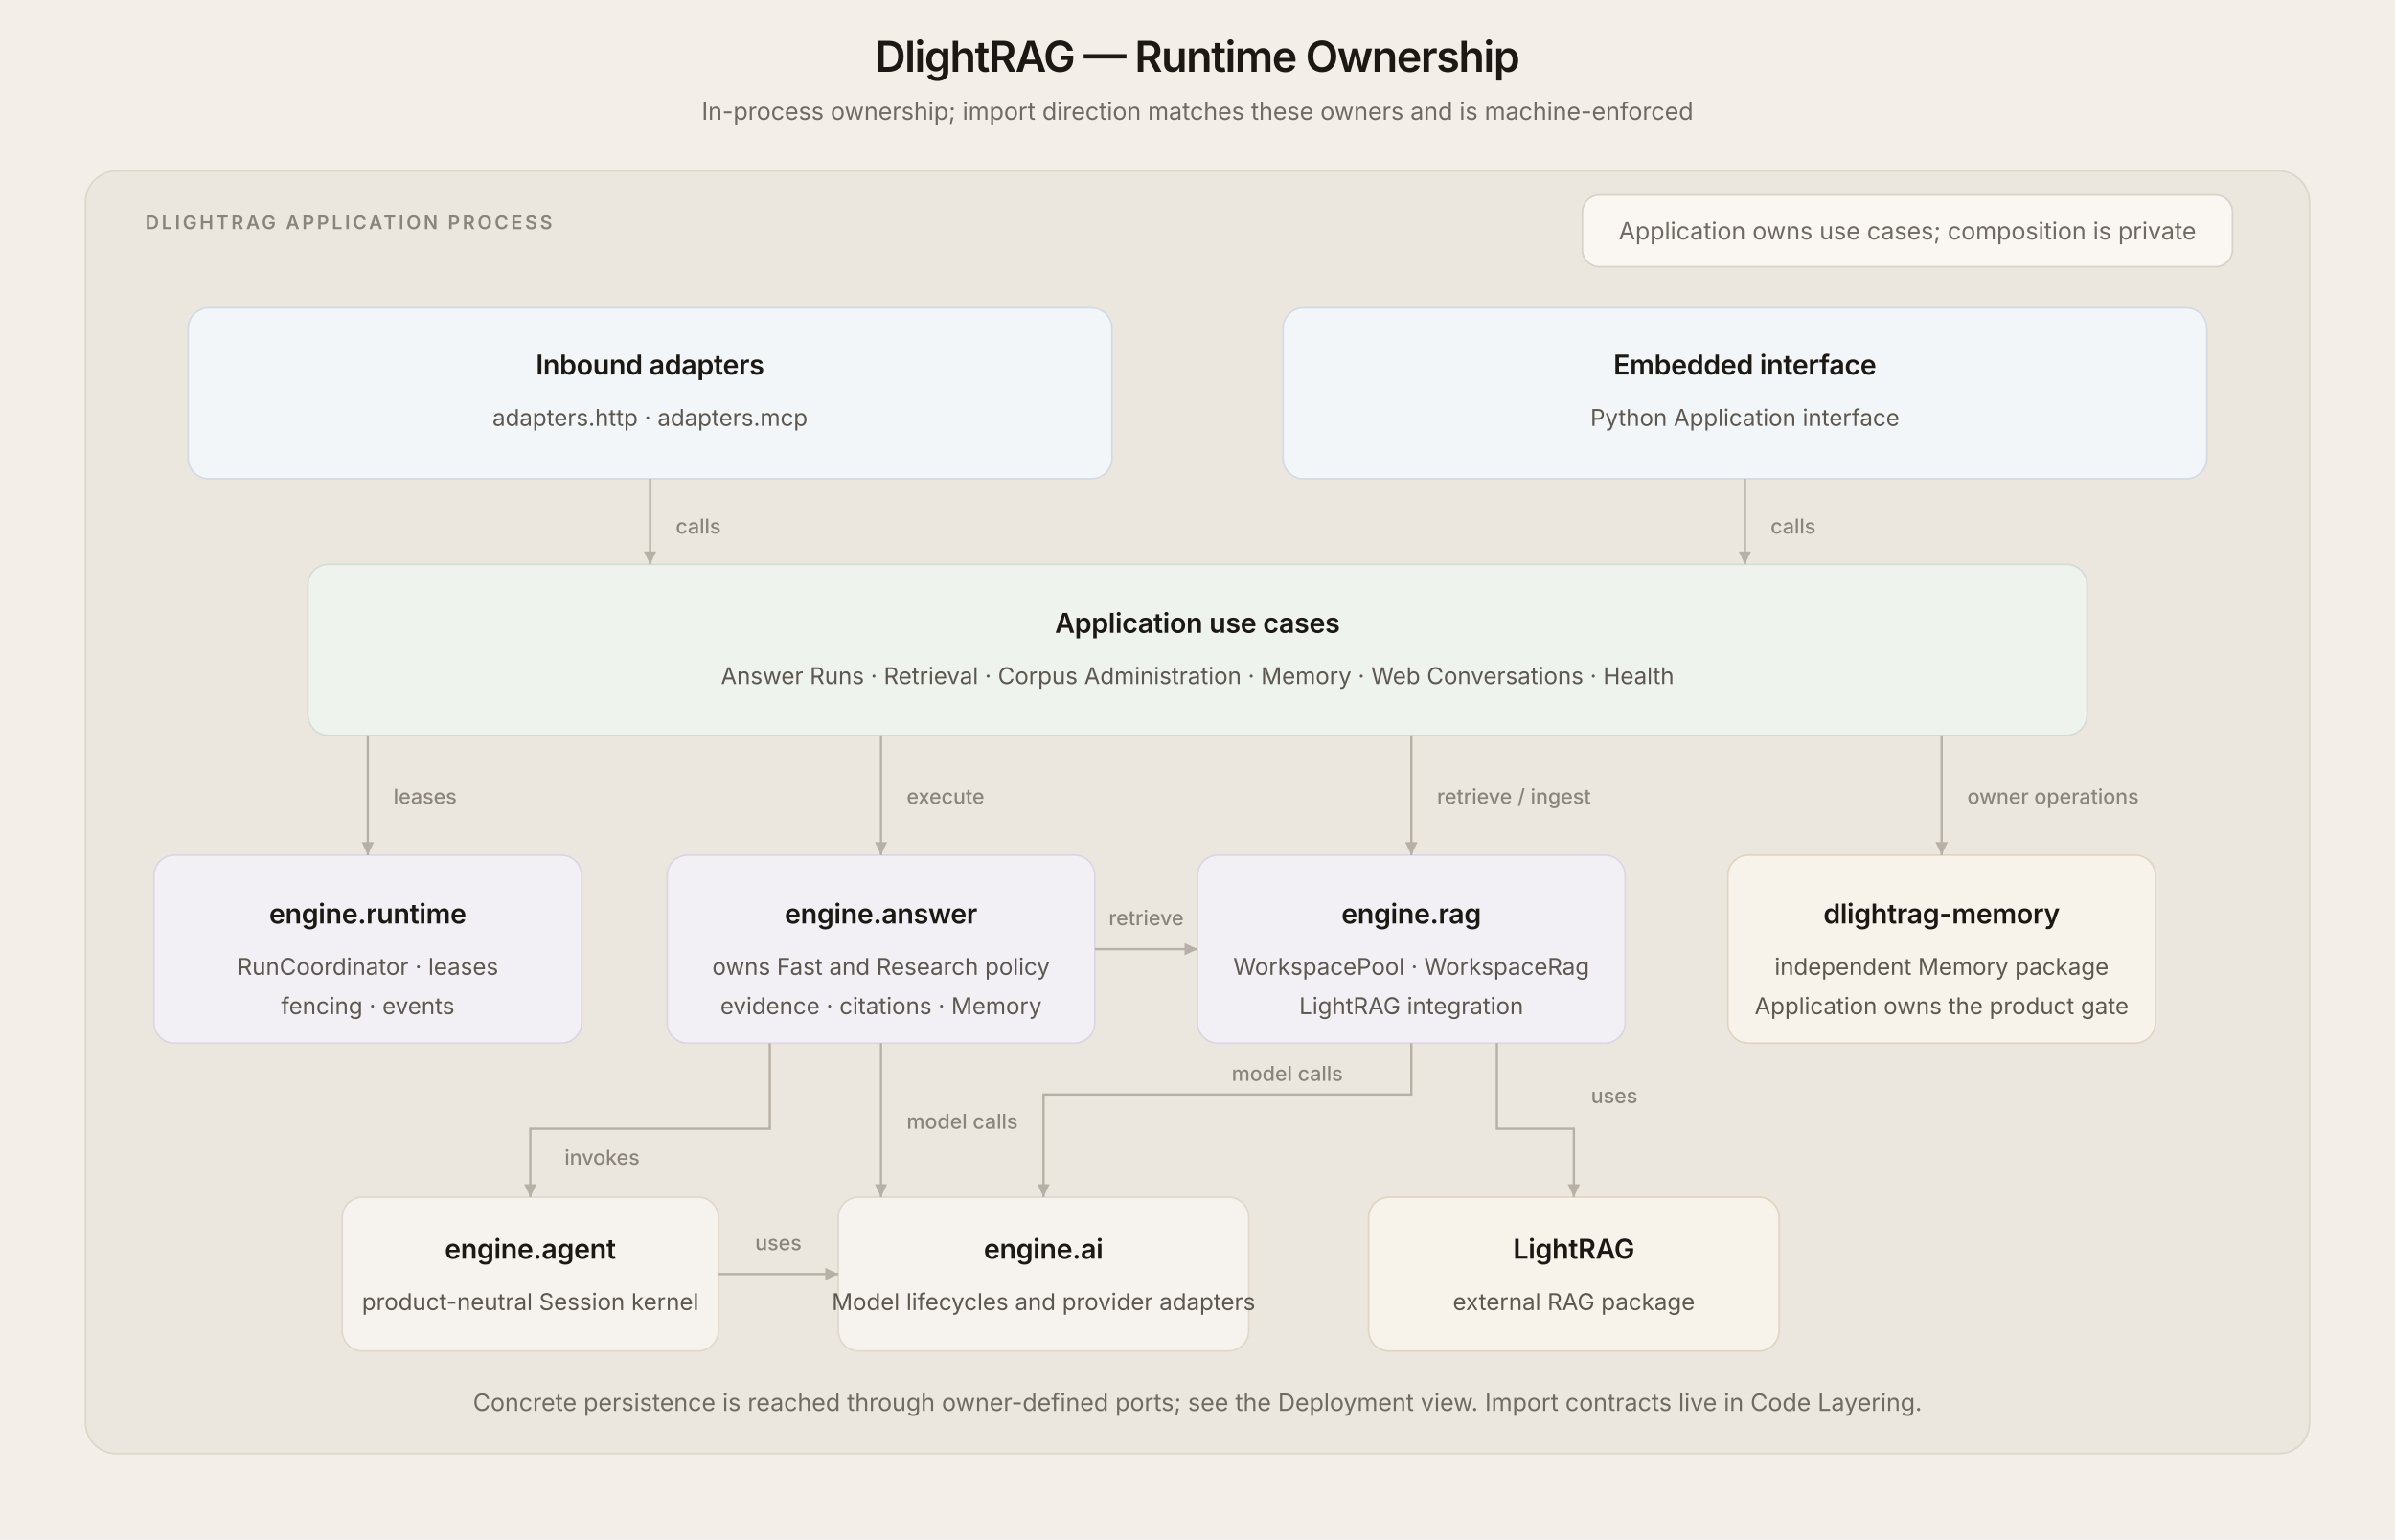
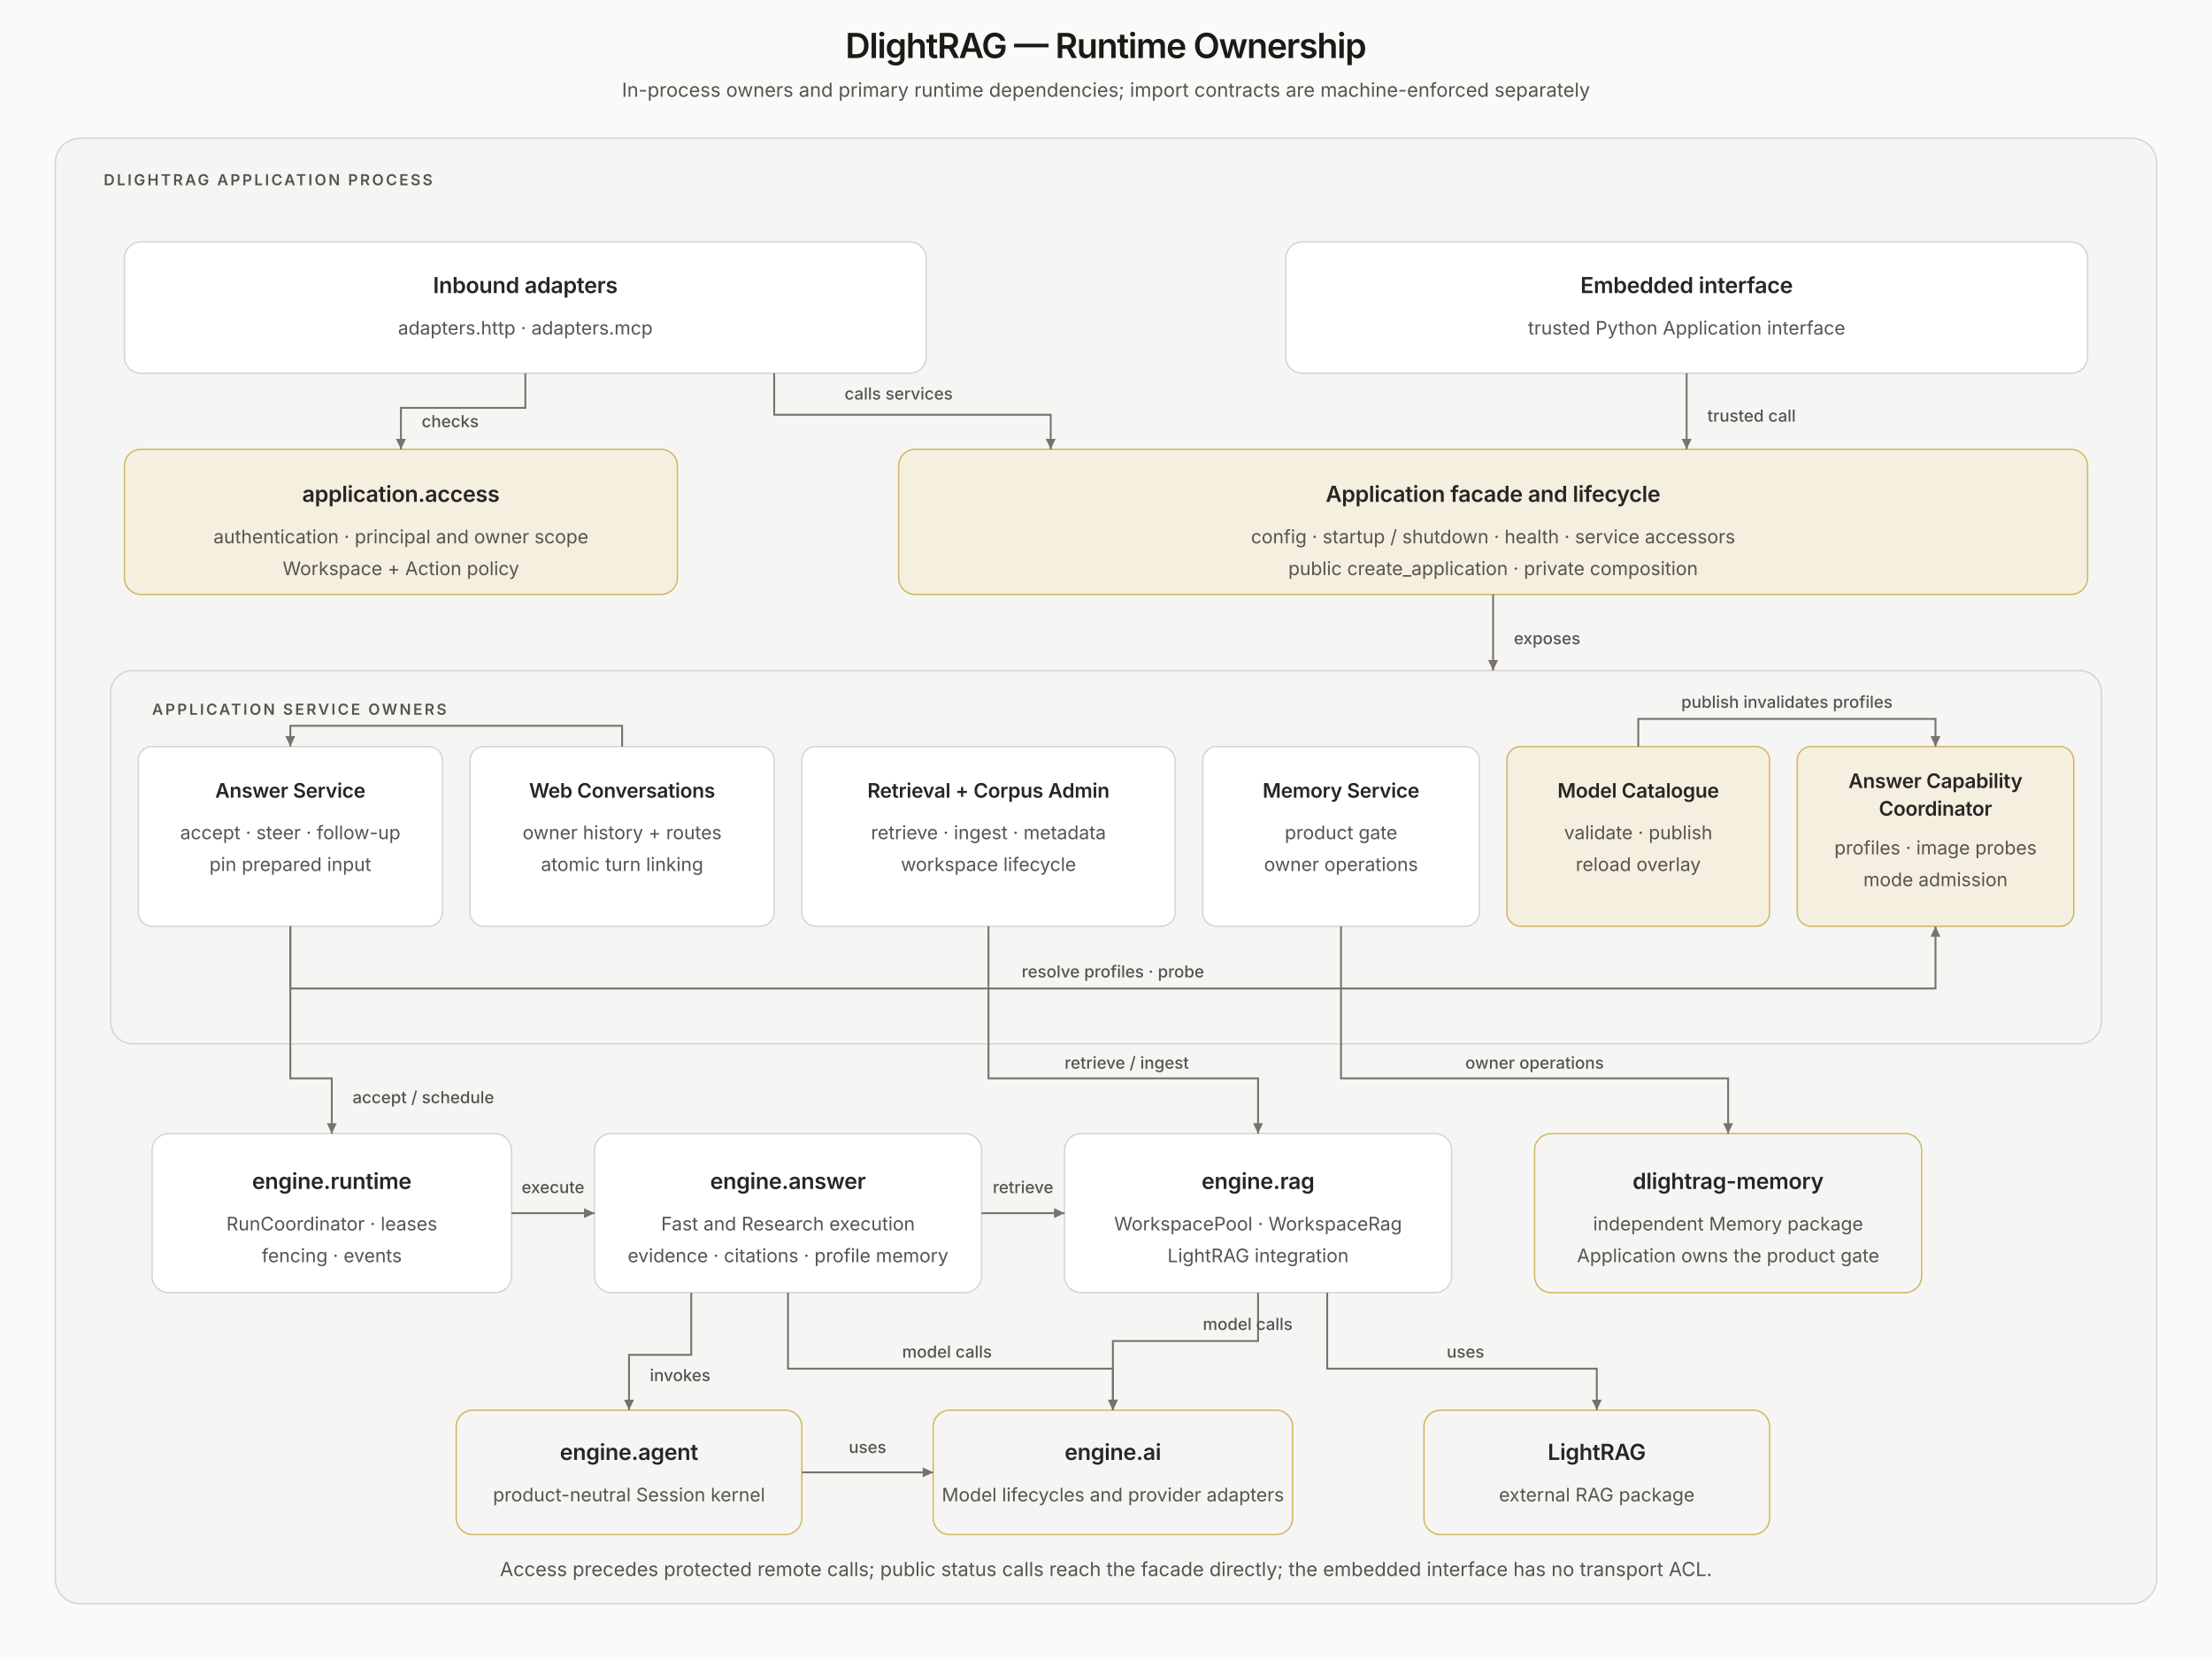
- <svg xmlns="http://www.w3.org/2000/svg" width="1400" height="900" viewBox="0 0 1400 900" role="img" aria-labelledby="title description">
+ <svg xmlns="http://www.w3.org/2000/svg" width="1600" height="1200" viewBox="0 0 1600 1200" role="img" aria-labelledby="title description">
  <defs>
    <marker id="arrow" viewBox="0 0 10 10" refX="8" refY="5" markerWidth="7" markerHeight="7" orient="auto-start-reverse">
      <path d="M 0 1.2 L 8 5 L 0 8.8 z" class="arrow-head" />
    </marker>
    <style>
      :root { color-scheme: light dark; }
-       .canvas { fill: #f3efe8; }
-       .boundary { fill: #ece7de; stroke: #ddd6ca; stroke-width: 1; }
-       .heading { fill: #1c1915; font: 600 25px ui-sans-serif, system-ui, -apple-system, "Segoe UI", sans-serif; letter-spacing: -0.03em; }
-       .subtitle, .note { fill: #6f6a63; font: 400 14px ui-sans-serif, system-ui, -apple-system, "Segoe UI", sans-serif; }
-       .boundary-title { fill: #8a847c; font: 600 11px ui-sans-serif, system-ui, -apple-system, "Segoe UI", sans-serif; letter-spacing: 0.14em; }
-       .node-title { fill: #1c1915; font: 600 16px ui-sans-serif, system-ui, -apple-system, "Segoe UI", sans-serif; letter-spacing: -0.01em; }
-       .node-copy { fill: #5c574f; font: 400 13.5px ui-sans-serif, system-ui, -apple-system, "Segoe UI", sans-serif; }
-       .edge-label { fill: #8a847c; font: 500 12px ui-sans-serif, system-ui, -apple-system, "Segoe UI", sans-serif; }
-       .interface { fill: #f3f6f8; stroke: #d3dbe2; stroke-width: 1; }
-       .service { fill: #eef3ee; stroke: #d3ddd4; stroke-width: 1; }
-       .module { fill: #f3f0f5; stroke: #dcd6e2; stroke-width: 1; }
-       .foundation { fill: #f6f3ee; stroke: #e0d8cc; stroke-width: 1; }
-       .external { fill: #f7f3ea; stroke: #e0d5c2; stroke-width: 1; }
-       .badge { fill: #faf7f2; stroke: #d8d2c8; stroke-width: 1; }
-       .edge { fill: none; stroke: #b7b0a6; stroke-width: 1.35; marker-end: url(#arrow); }
-       .arrow-head { fill: #b7b0a6; }
+       .canvas { fill: #fafaf9; }
+       .boundary, .service-group { fill: #f5f5f4; stroke: #d6d3d1; stroke-width: 1; }
+       .heading { fill: #1c1917; font: 600 25px ui-sans-serif, system-ui, -apple-system, "Segoe UI", sans-serif; letter-spacing: -0.03em; }
+       .subtitle, .note { fill: #57534e; font: 400 14px ui-sans-serif, system-ui, -apple-system, "Segoe UI", sans-serif; }
+       .boundary-title { fill: #57534e; font: 600 11px ui-sans-serif, system-ui, -apple-system, "Segoe UI", sans-serif; letter-spacing: 0.14em; }
+       .node-title { fill: #292524; font: 600 16px ui-sans-serif, system-ui, -apple-system, "Segoe UI", sans-serif; letter-spacing: -0.01em; }
+       .small-title { fill: #292524; font: 600 14.5px ui-sans-serif, system-ui, -apple-system, "Segoe UI", sans-serif; letter-spacing: -0.01em; }
+       .node-copy { fill: #57534e; font: 400 13.5px ui-sans-serif, system-ui, -apple-system, "Segoe UI", sans-serif; }
+       .edge-label { fill: #57534e; font: 500 12px ui-sans-serif, system-ui, -apple-system, "Segoe UI", sans-serif; }
+       .interface, .service, .module { fill: #fff; stroke: #d6d3d1; stroke-width: 1; }
+       .facade, .access, .policy { fill: #f7de9d; fill-opacity: 0.24; stroke: #d2b661; stroke-width: 1; }
+       .foundation, .external { fill: #f5f5f4; stroke: #d2b661; stroke-width: 1; }
+       .edge { fill: none; stroke: #78716c; stroke-width: 1.35; marker-end: url(#arrow); }
+       .arrow-head { fill: #78716c; }
      @media (prefers-color-scheme: dark) {
-         .canvas { fill: #141210; }
-         .boundary { fill: #1a1815; stroke: #2e2b26; }
-         .heading, .node-title { fill: #f4efe6; }
-         .subtitle, .note, .edge-label { fill: #9a948a; }
-         .boundary-title, .node-copy { fill: #c4bdb3; }
-         .interface { fill: #1c2228; stroke: #3a4650; }
-         .service { fill: #1a221c; stroke: #3a4a3e; }
-         .module { fill: #201c24; stroke: #433a4c; }
-         .foundation { fill: #231f18; stroke: #4a4234; }
-         .external { fill: #231f18; stroke: #4a4234; }
-         .badge { fill: #1c1a17; stroke: #3a362f; }
-         .edge { stroke: #6e6860; }
-         .arrow-head { fill: #6e6860; }
+         .canvas { fill: #0c0a09; }
+         .boundary, .service-group { fill: #1c1917; stroke: #292524; }
+         .heading, .node-title, .small-title { fill: #f5f5f4; }
+         .subtitle, .note, .edge-label { fill: #a8a29e; }
+         .boundary-title, .node-copy { fill: #d6d3d1; }
+         .interface, .service, .module { fill: #292524; stroke: #44403c; }
+         .facade, .access, .policy { fill: #574a24; fill-opacity: 0.55; stroke: #7e6c37; }
+         .foundation, .external { fill: #292524; stroke: #7e6c37; }
+         .edge { stroke: #78716c; }
+         .arrow-head { fill: #78716c; }
      }
    </style>
  </defs>
-   <rect class="canvas" width="1400" height="900" />
-   <text class="heading" x="700" y="42" text-anchor="middle">DlightRAG — Runtime Ownership</text>
-   <text class="subtitle" x="700" y="70" text-anchor="middle">In-process ownership; import direction matches these owners and is machine-enforced</text>
-   <rect class="boundary" x="50" y="100" width="1300" height="750" rx="18" />
-   <text class="boundary-title" x="85" y="134">DLIGHTRAG APPLICATION PROCESS</text>
-   <rect class="badge" x="925" y="114" width="380" height="42" rx="10" />
-   <text class="note" x="1115" y="140" text-anchor="middle">Application owns use cases; composition is private</text>
-   <rect class="interface" x="110" y="180" width="540" height="100" rx="12" />
-   <text class="node-title" x="380" y="219" text-anchor="middle">Inbound adapters</text>
-   <text class="node-copy" x="380" y="249" text-anchor="middle">adapters.http · adapters.mcp</text>
-   <rect class="interface" x="750" y="180" width="540" height="100" rx="12" />
-   <text class="node-title" x="1020" y="219" text-anchor="middle">Embedded interface</text>
-   <text class="node-copy" x="1020" y="249" text-anchor="middle">Python Application interface</text>
-   <rect class="service" x="180" y="330" width="1040" height="100" rx="12" />
-   <text class="node-title" x="700" y="370" text-anchor="middle">Application use cases</text>
-   <text class="node-copy" x="700" y="400" text-anchor="middle">Answer Runs · Retrieval · Corpus Administration · Memory · Web Conversations · Health</text>
-   <rect class="module" x="90" y="500" width="250" height="110" rx="12" />
-   <text class="node-title" x="215" y="540" text-anchor="middle">engine.runtime</text>
-   <text class="node-copy" x="215" y="570" text-anchor="middle">RunCoordinator · leases</text>
-   <text class="node-copy" x="215" y="593" text-anchor="middle">fencing · events</text>
-   <rect class="module" x="390" y="500" width="250" height="110" rx="12" />
-   <text class="node-title" x="515" y="540" text-anchor="middle">engine.answer</text>
-   <text class="node-copy" x="515" y="570" text-anchor="middle">owns Fast and Research policy</text>
-   <text class="node-copy" x="515" y="593" text-anchor="middle">evidence · citations · Memory</text>
-   <rect class="module" x="700" y="500" width="250" height="110" rx="12" />
-   <text class="node-title" x="825" y="540" text-anchor="middle">engine.rag</text>
-   <text class="node-copy" x="825" y="570" text-anchor="middle">WorkspacePool · WorkspaceRag</text>
-   <text class="node-copy" x="825" y="593" text-anchor="middle">LightRAG integration</text>
-   <rect class="external" x="1010" y="500" width="250" height="110" rx="12" />
-   <text class="node-title" x="1135" y="540" text-anchor="middle">dlightrag-memory</text>
-   <text class="node-copy" x="1135" y="570" text-anchor="middle">independent Memory package</text>
-   <text class="node-copy" x="1135" y="593" text-anchor="middle">Application owns the product gate</text>
-   <rect class="foundation" x="200" y="700" width="220" height="90" rx="12" />
-   <text class="node-title" x="310" y="736" text-anchor="middle">engine.agent</text>
-   <text class="node-copy" x="310" y="766" text-anchor="middle">product-neutral Session kernel</text>
-   <rect class="foundation" x="490" y="700" width="240" height="90" rx="12" />
-   <text class="node-title" x="610" y="736" text-anchor="middle">engine.ai</text>
-   <text class="node-copy" x="610" y="766" text-anchor="middle">Model lifecycles and provider adapters</text>
-   <rect class="external" x="800" y="700" width="240" height="90" rx="12" />
-   <text class="node-title" x="920" y="736" text-anchor="middle">LightRAG</text>
-   <text class="node-copy" x="920" y="766" text-anchor="middle">external RAG package</text>
-   <path class="edge" d="M 380 280 V 330" />
-   <text class="edge-label" x="395" y="312">calls</text>
-   <path class="edge" d="M 1020 280 V 330" />
-   <text class="edge-label" x="1035" y="312">calls</text>
-   <path class="edge" d="M 215 430 V 500" />
-   <text class="edge-label" x="230" y="470">leases</text>
-   <path class="edge" d="M 515 430 V 500" />
-   <text class="edge-label" x="530" y="470">execute</text>
-   <path class="edge" d="M 825 430 V 500" />
-   <text class="edge-label" x="840" y="470">retrieve / ingest</text>
-   <path class="edge" d="M 1135 430 V 500" />
-   <text class="edge-label" x="1150" y="470">owner operations</text>
-   <path class="edge" d="M 640 555 H 700" />
-   <text class="edge-label" x="670" y="541" text-anchor="middle">retrieve</text>
-   <path class="edge" d="M 450 610 V 660 H 310 V 700" />
-   <text class="edge-label" x="330" y="681">invokes</text>
-   <path class="edge" d="M 515 610 V 700" />
-   <text class="edge-label" x="530" y="660">model calls</text>
-   <path class="edge" d="M 825 610 V 640 H 610 V 700" />
-   <text class="edge-label" x="720" y="632">model calls</text>
-   <path class="edge" d="M 875 610 V 660 H 920 V 700" />
-   <text class="edge-label" x="930" y="645">uses</text>
-   <path class="edge" d="M 420 745 H 490" />
-   <text class="edge-label" x="455" y="731" text-anchor="middle">uses</text>
-   <text class="note" x="700" y="825" text-anchor="middle">Concrete persistence is reached through owner-defined ports; see the Deployment view. Import contracts live in Code Layering.</text>
+   <rect class="canvas" width="1600" height="1200" />
+   <text class="heading" x="800" y="42" text-anchor="middle">DlightRAG — Runtime Ownership</text>
+   <text class="subtitle" x="800" y="70" text-anchor="middle">In-process owners and primary runtime dependencies; import contracts are machine-enforced separately</text>
+   <rect class="boundary" x="40" y="100" width="1520" height="1060" rx="18" />
+   <text class="boundary-title" x="75" y="134">DLIGHTRAG APPLICATION PROCESS</text>
+   <rect class="interface" x="90" y="175" width="580" height="95" rx="12" />
+   <text class="node-title" x="380" y="212" text-anchor="middle">Inbound adapters</text>
+   <text class="node-copy" x="380" y="242" text-anchor="middle">adapters.http · adapters.mcp</text>
+   <rect class="interface" x="930" y="175" width="580" height="95" rx="12" />
+   <text class="node-title" x="1220" y="212" text-anchor="middle">Embedded interface</text>
+   <text class="node-copy" x="1220" y="242" text-anchor="middle">trusted Python Application interface</text>
+   <rect class="access" x="90" y="325" width="400" height="105" rx="12" />
+   <text class="node-title" x="290" y="363" text-anchor="middle">application.access</text>
+   <text class="node-copy" x="290" y="393" text-anchor="middle">authentication · principal and owner scope</text>
+   <text class="node-copy" x="290" y="416" text-anchor="middle">Workspace + Action policy</text>
+   <rect class="facade" x="650" y="325" width="860" height="105" rx="12" />
+   <text class="node-title" x="1080" y="363" text-anchor="middle">Application facade and lifecycle</text>
+   <text class="node-copy" x="1080" y="393" text-anchor="middle">config · startup / shutdown · health · service accessors</text>
+   <text class="node-copy" x="1080" y="416" text-anchor="middle">public create_application · private composition</text>
+   <rect class="service-group" x="80" y="485" width="1440" height="270" rx="16" />
+   <text class="boundary-title" x="110" y="517">APPLICATION SERVICE OWNERS</text>
+   <rect class="service" x="100" y="540" width="220" height="130" rx="10" />
+   <text class="small-title" x="210" y="577" text-anchor="middle">Answer Service</text>
+   <text class="node-copy" x="210" y="607" text-anchor="middle">accept · steer · follow-up</text>
+   <text class="node-copy" x="210" y="630" text-anchor="middle">pin prepared input</text>
+   <rect class="service" x="340" y="540" width="220" height="130" rx="10" />
+   <text class="small-title" x="450" y="577" text-anchor="middle">Web Conversations</text>
+   <text class="node-copy" x="450" y="607" text-anchor="middle">owner history + routes</text>
+   <text class="node-copy" x="450" y="630" text-anchor="middle">atomic turn linking</text>
+   <rect class="service" x="580" y="540" width="270" height="130" rx="10" />
+   <text class="small-title" x="715" y="577" text-anchor="middle">Retrieval + Corpus Admin</text>
+   <text class="node-copy" x="715" y="607" text-anchor="middle">retrieve · ingest · metadata</text>
+   <text class="node-copy" x="715" y="630" text-anchor="middle">workspace lifecycle</text>
+   <rect class="service" x="870" y="540" width="200" height="130" rx="10" />
+   <text class="small-title" x="970" y="577" text-anchor="middle">Memory Service</text>
+   <text class="node-copy" x="970" y="607" text-anchor="middle">product gate</text>
+   <text class="node-copy" x="970" y="630" text-anchor="middle">owner operations</text>
+   <rect class="policy" x="1090" y="540" width="190" height="130" rx="10" />
+   <text class="small-title" x="1185" y="577" text-anchor="middle">Model Catalogue</text>
+   <text class="node-copy" x="1185" y="607" text-anchor="middle">validate · publish</text>
+   <text class="node-copy" x="1185" y="630" text-anchor="middle">reload overlay</text>
+   <rect class="policy" x="1300" y="540" width="200" height="130" rx="10" />
+   <text class="small-title" x="1400" y="570" text-anchor="middle">Answer Capability</text>
+   <text class="small-title" x="1400" y="590" text-anchor="middle">Coordinator</text>
+   <text class="node-copy" x="1400" y="618" text-anchor="middle">profiles · image probes</text>
+   <text class="node-copy" x="1400" y="641" text-anchor="middle">mode admission</text>
+   <rect class="module" x="110" y="820" width="260" height="115" rx="12" />
+   <text class="node-title" x="240" y="860" text-anchor="middle">engine.runtime</text>
+   <text class="node-copy" x="240" y="890" text-anchor="middle">RunCoordinator · leases</text>
+   <text class="node-copy" x="240" y="913" text-anchor="middle">fencing · events</text>
+   <rect class="module" x="430" y="820" width="280" height="115" rx="12" />
+   <text class="node-title" x="570" y="860" text-anchor="middle">engine.answer</text>
+   <text class="node-copy" x="570" y="890" text-anchor="middle">Fast and Research execution</text>
+   <text class="node-copy" x="570" y="913" text-anchor="middle">evidence · citations · profile memory</text>
+   <rect class="module" x="770" y="820" width="280" height="115" rx="12" />
+   <text class="node-title" x="910" y="860" text-anchor="middle">engine.rag</text>
+   <text class="node-copy" x="910" y="890" text-anchor="middle">WorkspacePool · WorkspaceRag</text>
+   <text class="node-copy" x="910" y="913" text-anchor="middle">LightRAG integration</text>
+   <rect class="external" x="1110" y="820" width="280" height="115" rx="12" />
+   <text class="node-title" x="1250" y="860" text-anchor="middle">dlightrag-memory</text>
+   <text class="node-copy" x="1250" y="890" text-anchor="middle">independent Memory package</text>
+   <text class="node-copy" x="1250" y="913" text-anchor="middle">Application owns the product gate</text>
+   <rect class="foundation" x="330" y="1020" width="250" height="90" rx="12" />
+   <text class="node-title" x="455" y="1056" text-anchor="middle">engine.agent</text>
+   <text class="node-copy" x="455" y="1086" text-anchor="middle">product-neutral Session kernel</text>
+   <rect class="foundation" x="675" y="1020" width="260" height="90" rx="12" />
+   <text class="node-title" x="805" y="1056" text-anchor="middle">engine.ai</text>
+   <text class="node-copy" x="805" y="1086" text-anchor="middle">Model lifecycles and provider adapters</text>
+   <rect class="external" x="1030" y="1020" width="250" height="90" rx="12" />
+   <text class="node-title" x="1155" y="1056" text-anchor="middle">LightRAG</text>
+   <text class="node-copy" x="1155" y="1086" text-anchor="middle">external RAG package</text>
+   <path class="edge" d="M 380 270 V 295 H 290 V 325" />
+   <text class="edge-label" x="305" y="309">checks</text>
+   <path class="edge" d="M 560 270 V 300 H 760 V 325" />
+   <text class="edge-label" x="650" y="289" text-anchor="middle">calls services</text>
+   <path class="edge" d="M 1220 270 V 325" />
+   <text class="edge-label" x="1235" y="305">trusted call</text>
+   <path class="edge" d="M 1080 430 V 485" />
+   <text class="edge-label" x="1095" y="466">exposes</text>
+   <path class="edge" d="M 450 540 V 525 H 210 V 540" />
+   <path class="edge" d="M 1185 540 V 520 H 1400 V 540" />
+   <text class="edge-label" x="1292.5" y="512" text-anchor="middle">publish invalidates profiles</text>
+   <path class="edge" d="M 210 670 V 715 H 1400 V 670" />
+   <text class="edge-label" x="805" y="707" text-anchor="middle">resolve profiles · probe</text>
+   <path class="edge" d="M 210 670 V 780 H 240 V 820" />
+   <text class="edge-label" x="255" y="798">accept / schedule</text>
+   <path class="edge" d="M 715 670 V 780 H 910 V 820" />
+   <text class="edge-label" x="815" y="773" text-anchor="middle">retrieve / ingest</text>
+   <path class="edge" d="M 970 670 V 780 H 1250 V 820" />
+   <text class="edge-label" x="1110" y="773" text-anchor="middle">owner operations</text>
+   <path class="edge" d="M 370 877.5 H 430" />
+   <text class="edge-label" x="400" y="863" text-anchor="middle">execute</text>
+   <path class="edge" d="M 710 877.5 H 770" />
+   <text class="edge-label" x="740" y="863" text-anchor="middle">retrieve</text>
+   <path class="edge" d="M 500 935 V 980 H 455 V 1020" />
+   <text class="edge-label" x="470" y="999">invokes</text>
+   <path class="edge" d="M 570 935 V 990 H 805 V 1020" />
+   <text class="edge-label" x="685" y="982" text-anchor="middle">model calls</text>
+   <path class="edge" d="M 910 935 V 970 H 805 V 1020" />
+   <text class="edge-label" x="870" y="962">model calls</text>
+   <path class="edge" d="M 960 935 V 990 H 1155 V 1020" />
+   <text class="edge-label" x="1060" y="982" text-anchor="middle">uses</text>
+   <path class="edge" d="M 580 1065 H 675" />
+   <text class="edge-label" x="627.5" y="1051" text-anchor="middle">uses</text>
+   <text class="note" x="800" y="1140" text-anchor="middle">Access precedes protected remote calls; public status calls reach the facade directly; the embedded interface has no transport ACL.</text>
</svg>
